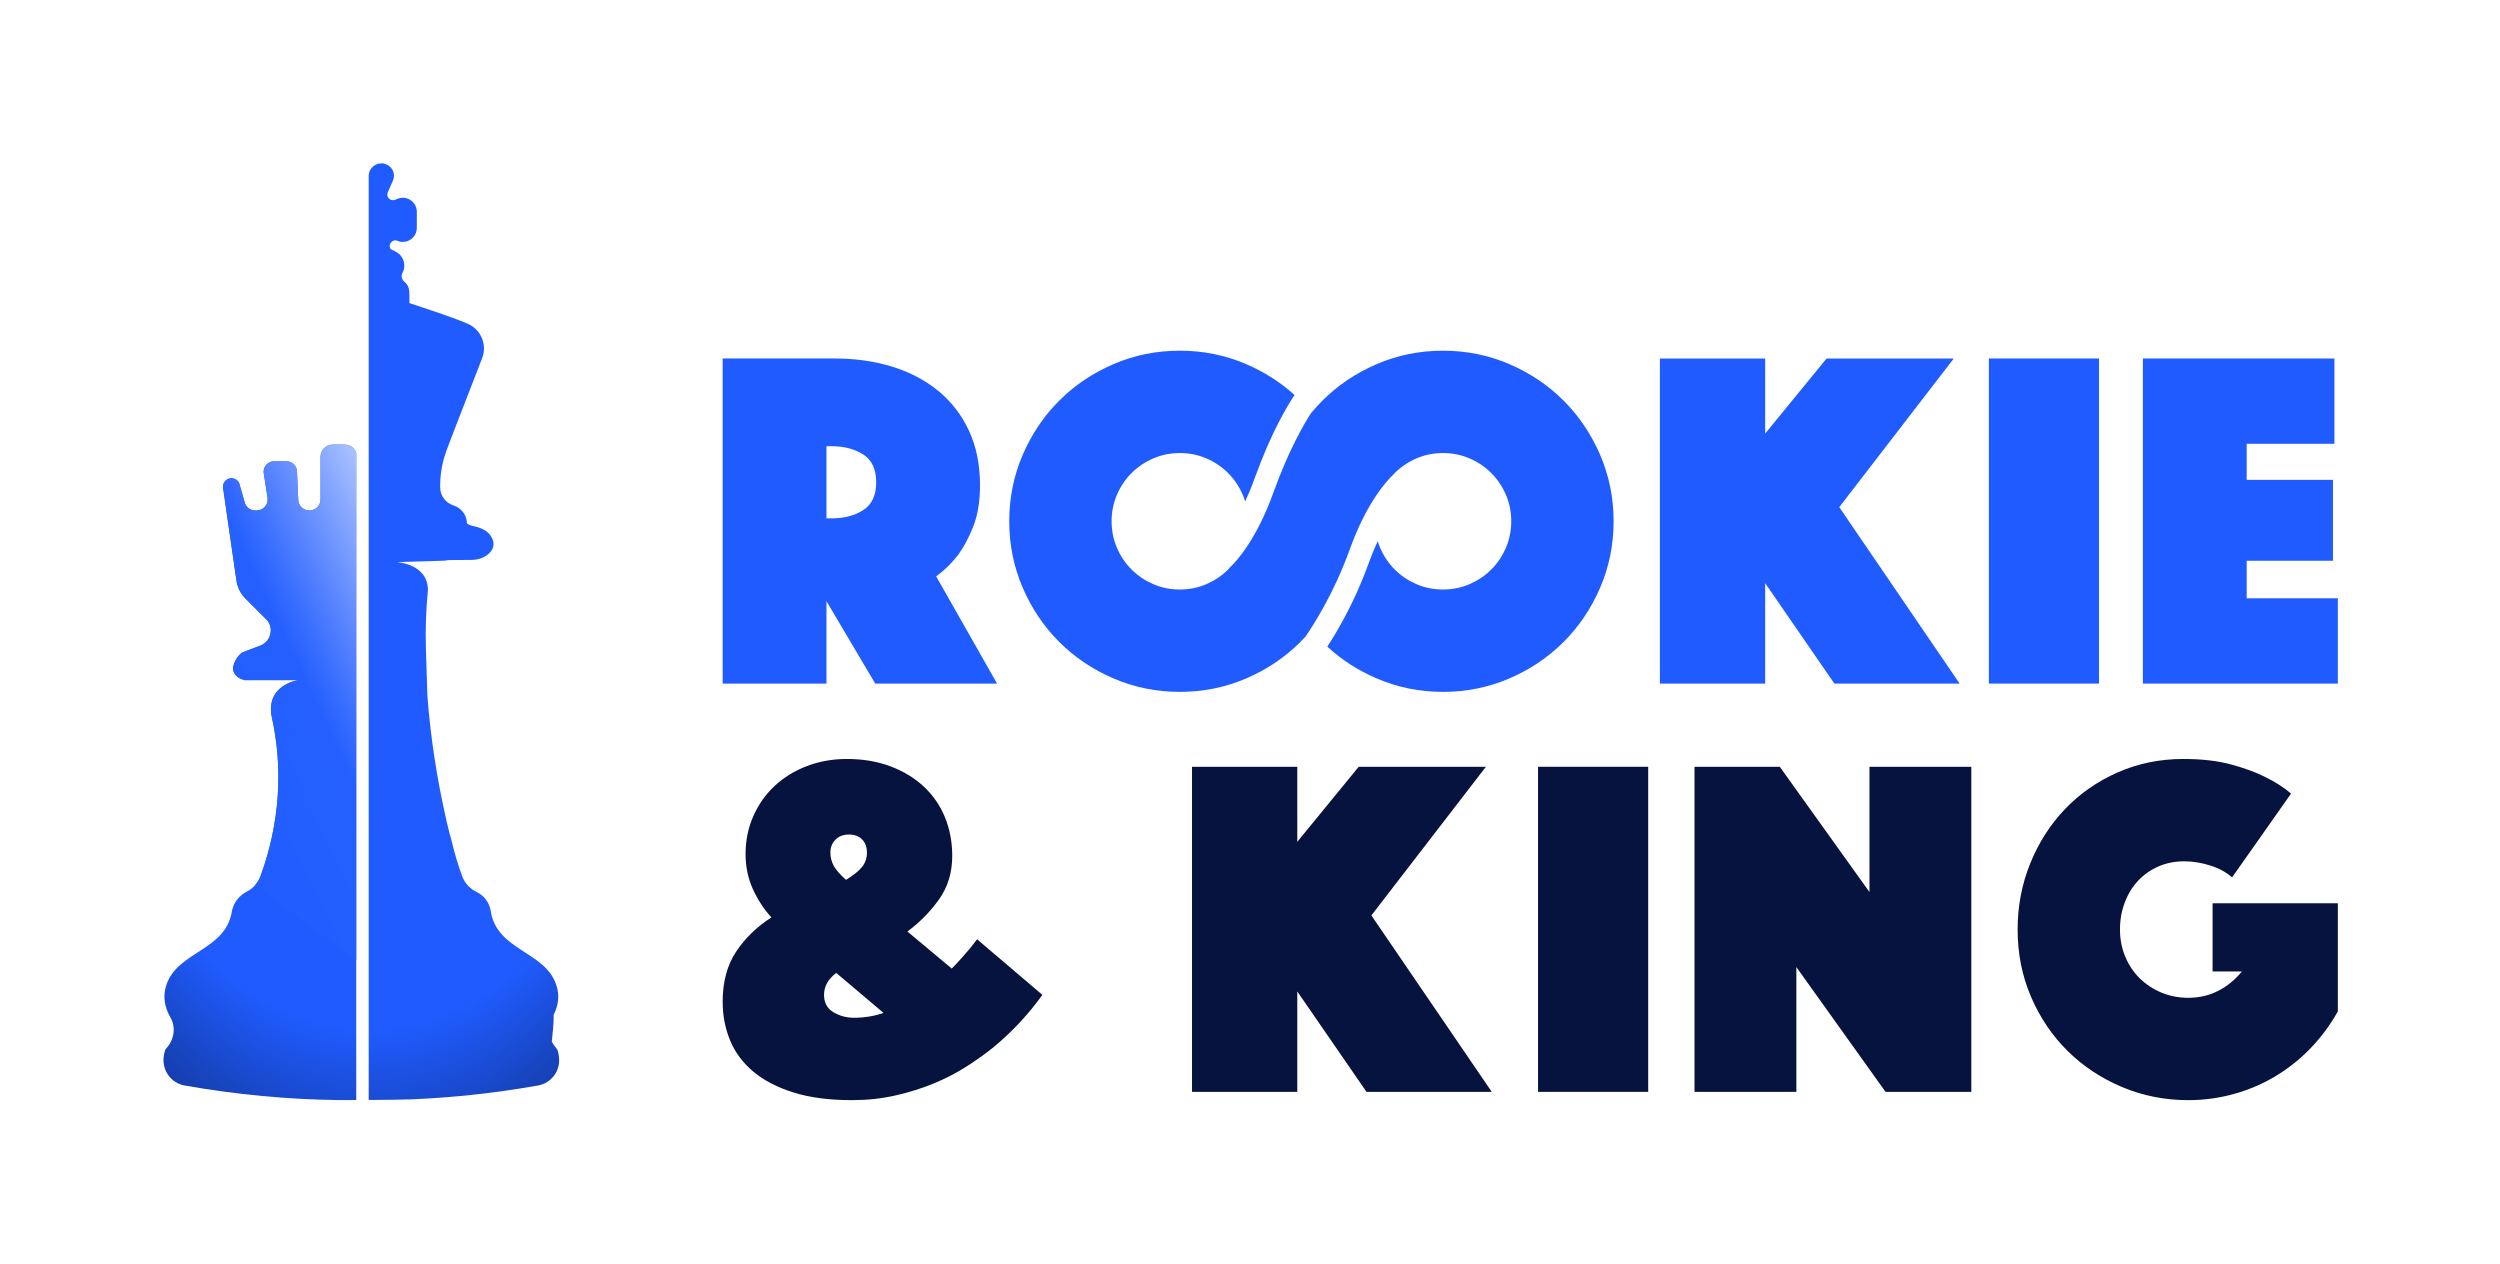
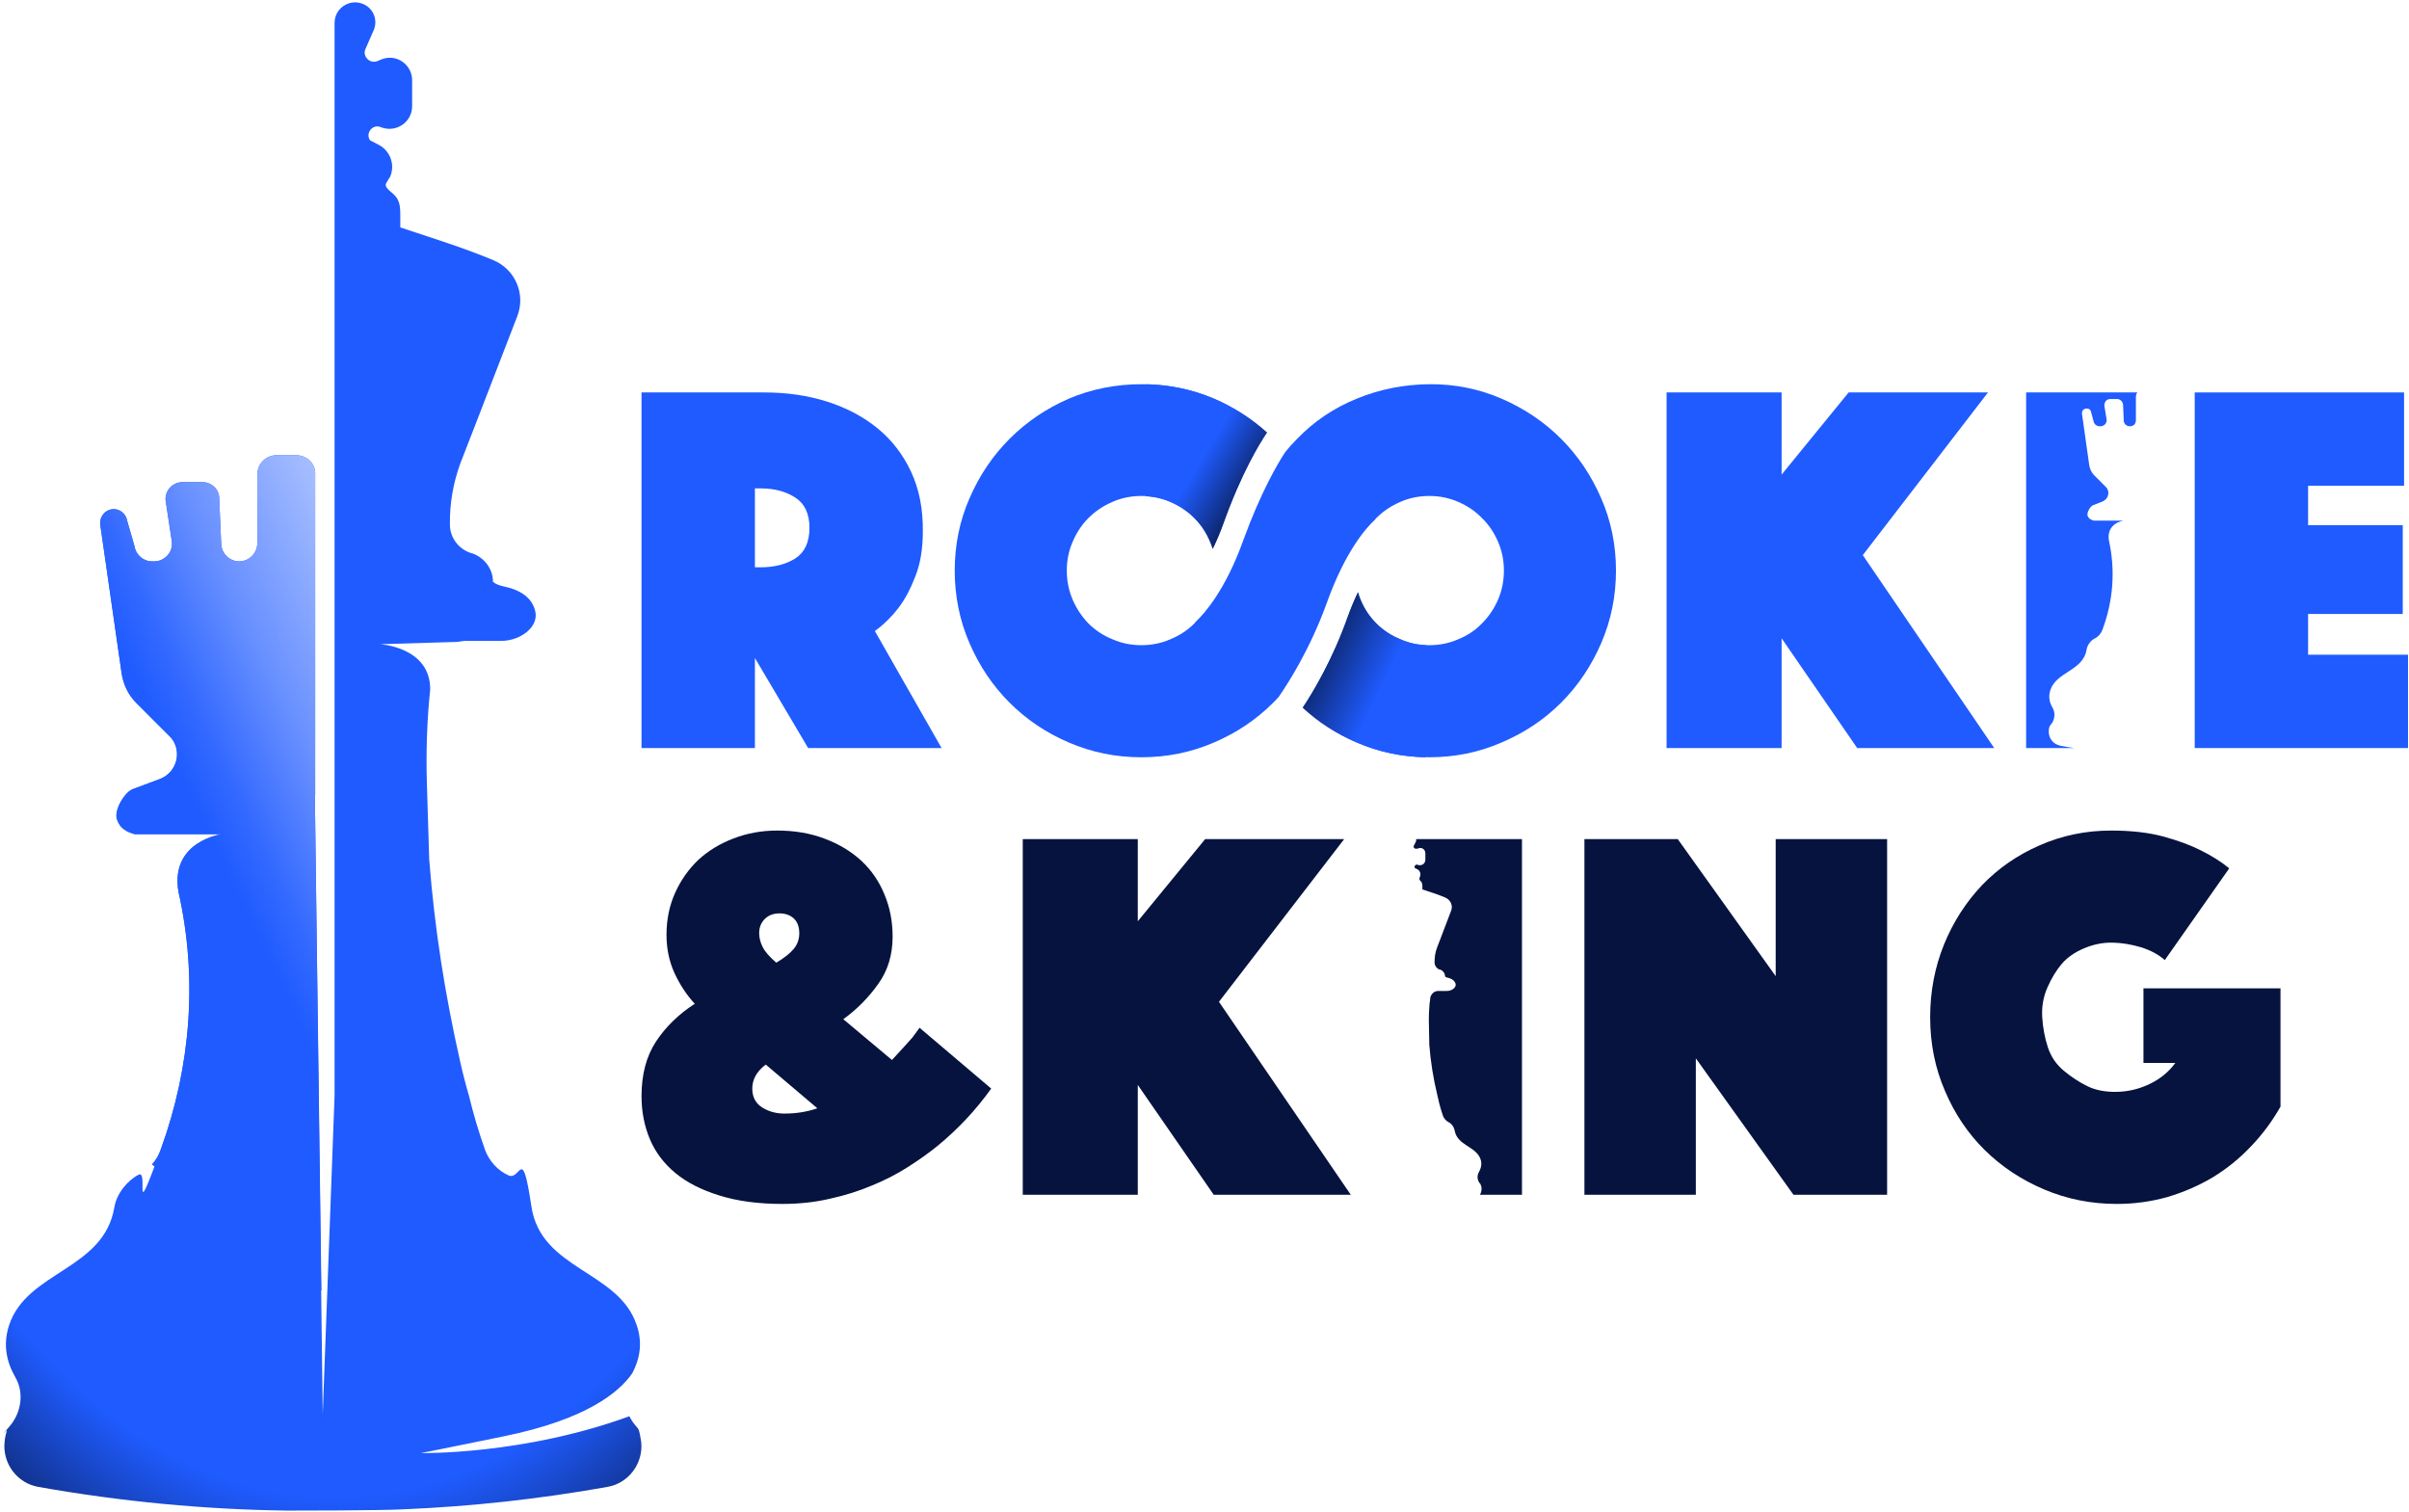
- <svg xmlns="http://www.w3.org/2000/svg" viewBox="0 0 649.295 327.540" width="649" height="328">
+ <svg xmlns="http://www.w3.org/2000/svg" xmlns:xlink="http://www.w3.org/1999/xlink" viewBox="173 279 733 460" width="733" height="460">
  <defs>
-     <clipPath id="cL">
-       <rect x="0" y="0" width="268.75" height="1080" />
-     </clipPath>
-     <clipPath id="cR">
-       <rect x="274.85" y="0" width="800" height="1080" />
-     </clipPath>
-     <radialGradient id="gA" gradientUnits="userSpaceOnUse" cx="0" cy="0" fx="0" fy="0" r="347.095" gradientTransform="matrix(0.720926, 0, 0, 1.279074, 275.198, 408.8786)">
-       <stop offset="0" stop-color="#1F5BFF" />
-       <stop offset="0.656" stop-color="#1F5BFF" />
-       <stop offset="0.664" stop-color="#1F5BFE" />
-       <stop offset="0.68" stop-color="#1E58F6" />
-       <stop offset="0.695" stop-color="#1D55EE" />
-       <stop offset="0.711" stop-color="#1C52E5" />
-       <stop offset="0.727" stop-color="#1B4FDD" />
-       <stop offset="0.742" stop-color="#1A4CD5" />
-       <stop offset="0.758" stop-color="#1949CC" />
-       <stop offset="0.773" stop-color="#1846C4" />
-       <stop offset="0.789" stop-color="#1743BC" />
-       <stop offset="0.805" stop-color="#1640B4" />
-       <stop offset="0.82" stop-color="#153DAC" />
-       <stop offset="0.836" stop-color="#143AA3" />
-       <stop offset="0.852" stop-color="#13379B" />
-       <stop offset="0.867" stop-color="#123493" />
-       <stop offset="0.883" stop-color="#11328B" />
-       <stop offset="0.898" stop-color="#102E82" />
-       <stop offset="1" stop-color="#0F2D7E" />
+     <radialGradient id="rk-radial-gradient" cx="-409.5" cy="407.3" fx="-409.5" fy="407.3" r="171.9" gradientTransform="translate(0 -315.3) scale(1 1.8)" gradientUnits="userSpaceOnUse">
+       <stop offset=".7" stop-color="#1f5bff" />
+       <stop offset=".9" stop-color="#000" />
    </radialGradient>
-     <linearGradient id="gH" gradientUnits="userSpaceOnUse" x1="0.271" y1="0" x2="1.601" y2="0" gradientTransform="matrix(-115.6908, 55.3304, -55.3304, -115.6908, 348.7944, 500.1782)">
-       <stop offset="0" stop-color="#B3C7FF" />
-       <stop offset="0.004" stop-color="#B1C6FF" />
-       <stop offset="0.043" stop-color="#A3BCFF" />
-       <stop offset="0.082" stop-color="#95B2FF" />
-       <stop offset="0.121" stop-color="#87A7FF" />
-       <stop offset="0.16" stop-color="#7A9EFF" />
-       <stop offset="0.199" stop-color="#6D94FF" />
-       <stop offset="0.238" stop-color="#608AFF" />
-       <stop offset="0.277" stop-color="#5381FF" />
-       <stop offset="0.316" stop-color="#4778FF" />
-       <stop offset="0.355" stop-color="#3B6FFF" />
-       <stop offset="0.395" stop-color="#3067FF" />
-       <stop offset="0.434" stop-color="#2560FF" />
-       <stop offset="1" stop-color="#1F5BFF" />
+     <linearGradient id="rk-linear-gradient" x1="-592.2" y1="-147.7" x2="-550.5" y2="-127.8" gradientUnits="userSpaceOnUse">
+       <stop offset="0" stop-color="#000" />
+       <stop offset=".8" stop-color="#1f5bff" />
    </linearGradient>
+     <radialGradient id="rk-radial-gradient3" cx="275.2" cy="408.9" fx="275.2" fy="408.9" r="250.2" gradientTransform="translate(0 -316.6) scale(1 1.8)" xlink:href="#rk-radial-gradient" />
+     <linearGradient id="rk-linear-gradient2" x1="348.8" y1="500.2" x2="233.1" y2="555.5" gradientUnits="userSpaceOnUse">
+       <stop offset="0" stop-color="#fff" />
+       <stop offset=".2" stop-color="#bbcdff" />
+       <stop offset=".6" stop-color="#6890ff" />
+       <stop offset=".8" stop-color="#3369ff" />
+       <stop offset=".9" stop-color="#1f5bff" />
+     </linearGradient>
+     <linearGradient id="rk-linear-gradient3" x1="561" y1="470.2" x2="602.8" y2="490.1" xlink:href="#rk-linear-gradient" />
+     <linearGradient id="rk-linear-gradient4" x1="562.7" y1="435.2" x2="531.5" y2="416.4" xlink:href="#rk-linear-gradient" />
  </defs>
-   <g transform="translate(42.118 42.118) scale(0.530171) translate(-173.678 -279.693)">
-     <g clip-path="url(#cL)">
-       <path d="M 274.820 285.953 L 274.820 612.430 L 271.246 709.320 L 268.797 520.938 C 268.840 520.938 268.879 520.934 268.922 520.934 L 268.922 476.559 L 269.055 423.426 C 269.062 420.145 266.402 417.477 263.121 417.477 L 257.199 417.477 C 253.922 417.477 251.266 420.133 251.266 423.410 L 251.266 444.297 C 251.266 447.316 248.816 449.766 245.797 449.766 C 242.836 449.766 240.414 447.406 240.332 444.449 L 239.730 430.637 C 239.652 427.867 237.387 425.660 234.617 425.660 L 228.492 425.660 C 225.480 425.660 223.117 428.254 223.402 431.254 L 225.352 443.785 C 225.652 446.992 223.129 449.766 219.906 449.766 L 219.316 449.766 C 216.605 449.766 214.305 447.777 213.906 445.094 L 211.727 437.488 C 211.430 435.453 209.684 433.945 207.625 433.945 C 205.129 433.945 203.195 436.137 203.512 438.617 L 210.027 483.809 C 210.465 487.238 212.027 490.430 214.477 492.879 L 225.109 503.512 C 228.551 507.703 226.777 514.047 221.703 515.965 L 213.406 519.105 C 210.824 520.082 207.641 525.711 208.551 528.332 C 209.508 531.074 211.605 532.129 213.996 532.848 L 240.520 532.848 C 240.520 532.848 224.695 534.898 227.258 550.297 C 227.262 550.312 227.262 550.328 227.266 550.344 C 233.168 576.500 231.145 603.355 221.988 628.531 C 220.766 631.887 218.430 634.789 215.238 636.398 C 211.344 638.367 208.496 642.020 207.789 646.324 C 204.645 665.371 181.305 665.676 175.770 682.078 C 173.754 688.059 175.031 693.375 177.738 698.113 C 180.520 702.977 179.527 708.945 175.797 713.117 C 175.469 713.484 175.230 713.848 175.109 714.199 C 174.773 715.172 174.543 716.355 174.402 717.648 C 173.680 724.230 178.160 730.281 184.680 731.438 C 209.898 735.898 235.109 738.277 260.324 738.582 L 260.383 738.582 C 262.812 738.609 288.953 738.508 296.020 738.211 L 296.051 738.211 L 296.051 738.207 C 316.633 737.336 337.215 735.082 357.801 731.438 C 364.324 730.285 368.812 724.242 368.090 717.656 C 367.949 716.359 367.719 715.176 367.383 714.199 C 367.262 713.848 367.023 713.484 366.699 713.121 C 365.824 712.141 365.105 711.059 364.543 709.922 C 365.000 705.400 365.600 700.600 365.450 696.810 C 367.660 692.402 368.555 687.516 366.719 682.078 C 361.160 665.598 337.637 665.367 334.664 646.066 C 334.031 641.961 331.484 638.434 327.734 636.641 C 324.441 635.066 321.879 632.277 320.625 628.855 C 318.645 623.449 316.992 617.969 315.680 612.430 L 315.699 612.430 C 314.730 608.996 313.816 605.531 312.996 601.945 C 308.375 581.609 305.168 561.316 303.598 540.488 L 302.883 517.684 C 302.574 507.906 302.957 498.406 303.863 488.719 C 303.863 475.836 288.562 475.027 288.562 475.027 L 312.051 474.348 C 312.789 474.160 313.555 474.051 314.344 474.047 L 314.426 474.043 L 325.434 473.957 C 331.617 473.906 337.191 469.484 335.805 464.668 C 334.758 461.035 331.820 458.996 328.223 457.930 C 326.715 457.484 324.062 457.141 322.980 456.039 C 322.906 452.148 320.430 448.711 316.762 447.414 L 316.094 447.180 C 312.434 445.883 309.938 442.457 309.871 438.574 C 309.762 432.195 310.871 425.859 313.145 419.898 L 317.258 409.094 L 330.383 375.242 L 330.430 375.125 C 333.004 368.465 329.805 360.977 323.227 358.215 C 313.926 354.301 304.105 351.340 294.812 348.156 C 294.688 343.020 295.355 340.191 292.309 337.652 C 291.059 336.609 290.625 334.887 291.344 333.426 L 291.449 333.215 L 291.469 333.180 C 293.363 329.523 291.922 324.984 288.266 323.090 L 285.633 321.727 C 284.094 319.484 286.422 316.617 288.934 317.660 C 293.453 319.531 298.426 316.211 298.426 311.320 L 298.426 303.426 C 298.426 298.566 293.512 295.246 289.004 297.059 L 287.770 297.555 C 285.469 298.477 283.211 296.145 284.211 293.875 L 286.723 288.164 C 288.016 285.230 286.770 281.801 283.898 280.375 L 283.852 280.352 C 282.941 279.902 281.996 279.691 281.074 279.691 C 277.793 279.691 274.820 282.332 274.820 285.953" fill="url(#gA)" />
-       <path d="M 257.199 417.477 C 253.922 417.477 251.266 420.133 251.266 423.41 L 251.266 444.297 C 251.266 447.316 248.816 449.766 245.797 449.766 C 242.836 449.766 240.414 447.406 240.332 444.449 L 239.73 430.637 C 239.652 427.867 237.387 425.66 234.617 425.66 L 228.492 425.66 C 225.48 425.66 223.117 428.254 223.402 431.254 L 225.352 443.785 C 225.652 446.992 223.129 449.766 219.906 449.766 L 219.316 449.766 C 216.605 449.766 214.305 447.777 213.906 445.094 L 211.727 437.488 C 211.43 435.453 209.684 433.945 207.625 433.945 C 205.129 433.945 203.195 436.137 203.512 438.617 L 210.027 483.809 C 210.465 487.238 212.027 490.43 214.477 492.879 L 225.109 503.512 C 228.551 507.703 226.777 514.047 221.703 515.965 L 213.406 519.105 C 210.824 520.082 207.641 525.711 208.551 528.332 C 209.508 531.074 211.605 532.129 213.996 532.848 L 240.52 532.848 C 240.52 532.848 224.695 534.898 227.258 550.297 C 227.262 550.312 227.262 550.328 227.266 550.344 C 233.168 576.5 231.145 603.355 221.988 628.531 C 221.352 630.277 220.406 631.898 219.199 633.281 L 270.758 671.699 L 268.797 520.938 C 268.84 520.938 268.879 520.934 268.922 520.934 L 268.922 476.559 L 269.055 423.426 C 269.062 420.145 266.402 417.477 263.121 417.477 Z M 257.199 417.477 " fill="url(#gH)" />
-     </g>
-     <g clip-path="url(#cR)">
-       <path d="M 274.820 285.953 L 274.820 612.430 L 271.246 709.320 L 268.797 520.938 C 268.840 520.938 268.879 520.934 268.922 520.934 L 268.922 476.559 L 269.055 423.426 C 269.062 420.145 266.402 417.477 263.121 417.477 L 257.199 417.477 C 253.922 417.477 251.266 420.133 251.266 423.410 L 251.266 444.297 C 251.266 447.316 248.816 449.766 245.797 449.766 C 242.836 449.766 240.414 447.406 240.332 444.449 L 239.730 430.637 C 239.652 427.867 237.387 425.660 234.617 425.660 L 228.492 425.660 C 225.480 425.660 223.117 428.254 223.402 431.254 L 225.352 443.785 C 225.652 446.992 223.129 449.766 219.906 449.766 L 219.316 449.766 C 216.605 449.766 214.305 447.777 213.906 445.094 L 211.727 437.488 C 211.430 435.453 209.684 433.945 207.625 433.945 C 205.129 433.945 203.195 436.137 203.512 438.617 L 210.027 483.809 C 210.465 487.238 212.027 490.430 214.477 492.879 L 225.109 503.512 C 228.551 507.703 226.777 514.047 221.703 515.965 L 213.406 519.105 C 210.824 520.082 207.641 525.711 208.551 528.332 C 209.508 531.074 211.605 532.129 213.996 532.848 L 240.520 532.848 C 240.520 532.848 224.695 534.898 227.258 550.297 C 227.262 550.312 227.262 550.328 227.266 550.344 C 233.168 576.500 231.145 603.355 221.988 628.531 C 220.766 631.887 218.430 634.789 215.238 636.398 C 211.344 638.367 208.496 642.020 207.789 646.324 C 204.645 665.371 181.305 665.676 175.770 682.078 C 173.754 688.059 175.031 693.375 177.738 698.113 C 180.520 702.977 179.527 708.945 175.797 713.117 C 175.469 713.484 175.230 713.848 175.109 714.199 C 174.773 715.172 174.543 716.355 174.402 717.648 C 173.680 724.230 178.160 730.281 184.680 731.438 C 209.898 735.898 235.109 738.277 260.324 738.582 L 260.383 738.582 C 262.812 738.609 288.953 738.508 296.020 738.211 L 296.051 738.211 L 296.051 738.207 C 316.633 737.336 337.215 735.082 357.801 731.438 C 364.324 730.285 368.812 724.242 368.090 717.656 C 367.949 716.359 367.719 715.176 367.383 714.199 C 367.262 713.848 367.023 713.484 366.699 713.121 C 365.824 712.141 365.105 711.059 364.543 709.922 C 365.000 705.400 365.600 700.600 365.450 696.810 C 367.660 692.402 368.555 687.516 366.719 682.078 C 361.160 665.598 337.637 665.367 334.664 646.066 C 334.031 641.961 331.484 638.434 327.734 636.641 C 324.441 635.066 321.879 632.277 320.625 628.855 C 318.645 623.449 316.992 617.969 315.680 612.430 L 315.699 612.430 C 314.730 608.996 313.816 605.531 312.996 601.945 C 308.375 581.609 305.168 561.316 303.598 540.488 L 302.883 517.684 C 302.574 507.906 302.957 498.406 303.863 488.719 C 303.863 475.836 288.562 475.027 288.562 475.027 L 312.051 474.348 C 312.789 474.160 313.555 474.051 314.344 474.047 L 314.426 474.043 L 325.434 473.957 C 331.617 473.906 337.191 469.484 335.805 464.668 C 334.758 461.035 331.820 458.996 328.223 457.930 C 326.715 457.484 324.062 457.141 322.980 456.039 C 322.906 452.148 320.430 448.711 316.762 447.414 L 316.094 447.180 C 312.434 445.883 309.938 442.457 309.871 438.574 C 309.762 432.195 310.871 425.859 313.145 419.898 L 317.258 409.094 L 330.383 375.242 L 330.430 375.125 C 333.004 368.465 329.805 360.977 323.227 358.215 C 313.926 354.301 304.105 351.340 294.812 348.156 C 294.688 343.020 295.355 340.191 292.309 337.652 C 291.059 336.609 290.625 334.887 291.344 333.426 L 291.449 333.215 L 291.469 333.180 C 293.363 329.523 291.922 324.984 288.266 323.090 L 285.633 321.727 C 284.094 319.484 286.422 316.617 288.934 317.660 C 293.453 319.531 298.426 316.211 298.426 311.320 L 298.426 303.426 C 298.426 298.566 293.512 295.246 289.004 297.059 L 287.770 297.555 C 285.469 298.477 283.211 296.145 284.211 293.875 L 286.723 288.164 C 288.016 285.230 286.770 281.801 283.898 280.375 L 283.852 280.352 C 282.941 279.902 281.996 279.691 281.074 279.691 C 277.793 279.691 274.820 282.332 274.820 285.953" fill="url(#gA)" />
-     </g>
+   <g id="mark">
+     <path fill="url(#rk-radial-gradient3)" d="M368.1,717.7c-.2-1.3-.4-2.5-.7-3.5-.1-.4-.4-.7-.7-1.1-.9-1-1.6-2-2.2-3.2-32.3,11.8-63.4,11.2-63.4,11.2,0,0,8.7-1.7,25.2-5.1,25.1-5.1,35.1-13.4,39.1-19.2,2.3-4.4,3.2-9.3,1.3-14.7-5.5-16.5-29.1-16.7-32-36s-3.2-7.7-7-9.5c-3.3-1.5-5.8-4.3-7.1-7.7q-2.9-8.2-4.9-16.5h0c-1-3.4-1.9-6.9-2.7-10.5-4.6-20.3-7.8-40.6-9.4-61.4l-.7-22.8c-.3-9.8,0-19.3,1-29,0-12.9-15.3-13.7-15.3-13.7l23.5-.7c.7-.1,1.5-.2,2.2-.3h.1s11,0,11,0c6.2,0,11.8-4.5,10.4-9.3-1-3.7-4-5.7-7.6-6.8-1.5-.4-4.1-.8-5.2-1.9,0-3.9-2.6-7.3-6.2-8.6l-.7-.2c-3.7-1.3-6.2-4.7-6.2-8.6-.1-6.4,1-12.7,3.2-18.7l4.2-10.8,13.1-33.9h0c2.6-6.7-.6-14.2-7.2-17-9.3-3.9-19.1-6.9-28.4-10-.1-5.2.6-8-2.5-10.5s-1.7-2.8-1-4.3v-.2c.1,0,.2,0,.2,0,1.9-3.7.4-8.2-3.2-10.1l-2.7-1.4c-1.5-2.2.8-5.1,3.3-4,4.6,1.8,9.5-1.5,9.5-6.4v-7.9c0-4.8-4.9-8.2-9.4-6.3l-1.2.5c-2.3.9-4.6-1.5-3.6-3.7l2.5-5.7c1.3-3,0-6.4-2.8-7.8h0c-4.2-2.1-9.1.9-9.1,5.6v326.4l-3.6,96.9-2.4-188.4s0,0,.1,0v-97.5c.2-3.3-2.5-5.9-5.8-5.9h-5.9c-3.3,0-5.9,2.6-5.9,5.9v20.9c0,3-2.5,5.5-5.5,5.5h0c-3,0-5.4-2.4-5.5-5.4l-.6-13.8c0-2.7-2.3-4.9-5.1-4.9h-6.1c-3,0-5.4,2.6-5.1,5.6l1.9,12.5c.4,3.2-2.2,6-5.4,6h-.6c-2.7,0-5-2-5.4-4.7l-2.2-7.6c-.3-2-2-3.6-4.1-3.6h0c-2.5,0-4.4,2.2-4.1,4.7l6.5,45.2c.5,3.4,2,6.6,4.5,9.1l10.6,10.6c3.4,4.2,1.7,10.5-3.4,12.5l-8.3,3.1c-2.6,1-5.8,6.6-4.8,9.2.9,2.8,3,3.8,5.4,4.5h26.5s-15.8,2.1-13.2,17.5c0,0,0,0,0,0,5.9,26.2,3.8,53.1-5.3,78.2s-3.6,6.3-6.8,7.9-6.7,5.6-7.4,9.9c-3.2,19.1-26.5,19.4-32,35.8-2,6-.8,11.3,1.9,16s1.8,10.8-1.9,15-.6.7-.7,1.1c-.3,1-.6,2.2-.7,3.5-.7,6.5,3.8,12.6,10.3,13.7q37.8,6.7,75.6,7.2h0s0,0,0,0c2.5,0,28.7,0,35.7-.4h0q30.9-1.3,61.8-6.8C364.3,730.3,368.8,724.2,368.1,717.7Z" />
+     <path fill="url(#rk-linear-gradient2)" d="M210,483.8c.5,3.4,2,6.6,4.5,9.1l10.6,10.6c3.4,4.2,1.7,10.5-3.4,12.5l-8.3,3.1c-2.6,1-5.8,6.6-4.8,9.2.9,2.8,3,3.8,5.4,4.5h26.5s-15.8,2.1-13.2,17.5c0,0,0,0,0,0,5.9,26.2,3.8,53.1-5.3,78.2-.6,1.8-1.6,3.4-2.8,4.8l51.6,38.4-2-150.8s0,0,.1,0v-97.5c.2-3.3-2.5-5.9-5.8-5.9h-5.9c-3.3,0-5.9,2.6-5.9,5.9v20.9c0,3-2.5,5.5-5.5,5.5s-5.4-2.4-5.5-5.4l-.6-13.8c0-2.7-2.3-4.9-5.1-4.9h-6.1c-3,0-5.4,2.6-5.1,5.6l1.9,12.5c.4,3.2-2.2,6-5.4,6h-.6c-2.7,0-5-2-5.4-4.7l-2.2-7.6c-.3-2-2-3.6-4.1-3.6s-4.4,2.2-4.1,4.7L210,483.8Z" />
  </g>
-   <g transform="translate(187.690 90.778) scale(1) translate(-356.016 -673.738)">
-     <path d="M 382.977 717.281 L 384.371 717.281 C 387.578 717.281 390.297 716.566 392.535 715.129 C 394.77 713.695 395.891 711.293 395.891 707.914 C 395.891 704.543 394.77 702.137 392.535 700.699 C 390.297 699.266 387.578 698.547 384.371 698.547 L 382.977 698.547 Z M 356.016 675.762 L 385.129 675.762 C 390.531 675.762 395.531 676.48 400.129 677.914 C 404.73 679.352 408.715 681.461 412.094 684.246 C 415.465 687.027 418.105 690.469 420.004 694.559 C 421.902 698.656 422.852 703.359 422.852 708.676 C 422.852 712.895 422.262 716.48 421.082 719.434 C 419.898 722.387 418.59 724.836 417.156 726.773 C 415.465 728.973 413.57 730.828 411.461 732.344 L 427.281 760.191 L 395.637 760.191 L 382.977 738.801 L 382.977 760.191 L 356.016 760.191 Z M 356.016 675.762 " fill="#1F5BFF" />
-     <path d="M 599.43 675.766 L 626.773 675.766 L 626.773 695.258 L 642.719 675.766 L 675.758 675.766 L 646.012 714.371 L 677.277 760.195 L 644.746 760.195 L 626.773 734.117 L 626.773 760.195 L 599.43 760.195 Z M 599.43 675.766 " fill="#1F5BFF" />
-     <path d="M 684.871 675.766 L 713.48 675.766 L 713.48 760.195 L 684.871 760.195 Z M 684.871 675.766 " fill="#1F5BFF" />
-     <path d="M 724.871 675.766 L 774.617 675.766 L 774.617 697.914 L 751.832 697.914 L 751.832 707.281 L 774.238 707.281 L 774.238 728.293 L 751.832 728.293 L 751.832 738.043 L 775.504 738.043 L 775.504 760.195 L 724.871 760.195 Z M 724.871 675.766 " fill="#1F5BFF" />
-     <path d="M 583.926 700.828 C 581.605 695.426 578.438 690.723 574.434 686.715 C 570.422 682.707 565.719 679.543 560.316 677.219 C 554.914 674.898 549.18 673.738 543.102 673.738 C 537.027 673.738 531.285 674.898 525.887 677.219 C 520.488 679.543 515.781 682.707 511.773 686.715 C 510.773 687.715 509.82 688.762 508.926 689.848 C 508.918 689.84 508.91 689.832 508.902 689.824 C 507.047 692.684 503.035 699.508 499.043 710.609 C 494.617 722.914 489.383 728.496 487.859 729.934 C 487.668 730.148 487.484 730.371 487.281 730.574 C 485.676 732.18 483.801 733.441 481.648 734.371 C 479.496 735.301 477.195 735.762 474.75 735.762 C 472.301 735.762 470.004 735.301 467.852 734.371 C 465.699 733.441 463.82 732.18 462.219 730.574 C 460.613 728.973 459.348 727.094 458.422 724.941 C 457.492 722.789 457.027 720.488 457.027 718.043 C 457.027 715.594 457.492 713.297 458.422 711.141 C 459.348 708.992 460.613 707.113 462.219 705.512 C 463.82 703.906 465.699 702.641 467.852 701.715 C 470.004 700.785 472.301 700.32 474.75 700.32 C 477.195 700.32 479.496 700.785 481.648 701.715 C 483.801 702.641 485.676 703.906 487.281 705.512 C 488.883 707.113 490.148 708.992 491.078 711.141 C 491.324 711.715 491.535 712.301 491.715 712.895 C 492.539 711.113 493.363 709.148 494.16 706.934 C 498.496 694.887 502.773 687.879 504.539 685.25 C 500.879 681.926 496.688 679.25 491.965 677.219 C 486.562 674.898 480.824 673.738 474.75 673.738 C 468.672 673.738 462.934 674.898 457.535 677.219 C 452.133 679.543 447.43 682.707 443.422 686.715 C 439.41 690.723 436.246 695.426 433.926 700.828 C 431.605 706.227 430.445 711.965 430.445 718.043 C 430.445 724.117 431.605 729.855 433.926 735.258 C 436.246 740.656 439.41 745.363 443.422 749.371 C 447.43 753.379 452.133 756.543 457.535 758.863 C 462.934 761.184 468.672 762.348 474.75 762.348 C 480.824 762.348 486.562 761.184 491.965 758.863 C 497.363 756.543 502.07 753.379 506.078 749.371 C 506.527 748.922 506.961 748.461 507.387 747.996 C 509.312 745.203 514.758 736.797 518.809 725.531 C 523.102 713.594 528.074 707.918 530.277 705.836 C 530.375 705.727 530.469 705.613 530.57 705.512 C 532.172 703.906 534.051 702.641 536.203 701.715 C 538.355 700.785 540.652 700.32 543.102 700.32 C 545.547 700.32 547.852 700.785 550 701.715 C 552.152 702.641 554.031 703.906 555.633 705.512 C 557.238 707.113 558.5 708.992 559.434 711.141 C 560.359 713.297 560.824 715.594 560.824 718.043 C 560.824 720.488 560.359 722.789 559.434 724.941 C 558.5 727.094 557.238 728.973 555.633 730.574 C 554.031 732.18 552.152 733.441 550 734.371 C 547.852 735.301 545.547 735.762 543.102 735.762 C 540.652 735.762 538.355 735.301 536.203 734.371 C 534.051 733.441 532.172 732.18 530.57 730.574 C 528.969 728.973 527.699 727.094 526.773 724.941 C 526.527 724.371 526.32 723.793 526.141 723.203 C 525.312 724.996 524.488 726.988 523.691 729.211 C 520.141 739.074 515.543 746.793 513.059 750.598 C 516.777 754.027 521.051 756.789 525.887 758.863 C 531.285 761.184 537.027 762.348 543.102 762.348 C 549.18 762.348 554.914 761.184 560.316 758.863 C 565.719 756.543 570.422 753.379 574.434 749.371 C 578.438 745.363 581.605 740.656 583.926 735.258 C 586.246 729.855 587.406 724.117 587.406 718.043 C 587.406 711.965 586.246 706.227 583.926 700.828 " fill="#1F5BFF" />
-     <path d="M 383.992 804.078 C 383.992 805.262 384.262 806.379 384.812 807.434 C 385.363 808.488 386.438 809.73 388.043 811.168 C 389.98 809.984 391.375 808.867 392.219 807.812 C 393.062 806.758 393.484 805.516 393.484 804.078 C 393.484 802.645 393.062 801.504 392.219 800.66 C 391.375 799.816 390.234 799.395 388.801 799.395 C 387.363 799.395 386.207 799.84 385.32 800.723 C 384.434 801.609 383.992 802.73 383.992 804.078 M 390.191 846.988 C 391.461 846.988 392.746 846.883 394.055 846.672 C 395.359 846.465 396.605 846.145 397.789 845.723 L 385.512 835.344 C 383.398 836.945 382.344 838.848 382.344 841.039 C 382.344 843.066 383.145 844.562 384.75 845.531 C 386.352 846.504 388.168 846.988 390.191 846.988 M 356.016 842.812 C 356.016 837.668 357.176 833.34 359.5 829.836 C 361.816 826.336 364.879 823.363 368.676 820.914 C 366.73 818.805 365.133 816.355 363.863 813.57 C 362.598 810.785 361.965 807.75 361.965 804.457 C 361.965 800.914 362.641 797.621 363.992 794.586 C 365.34 791.547 367.195 788.934 369.559 786.734 C 371.922 784.543 374.707 782.836 377.914 781.609 C 381.121 780.387 384.582 779.773 388.297 779.773 C 392.43 779.773 396.184 780.406 399.559 781.672 C 402.934 782.938 405.828 784.691 408.23 786.926 C 410.637 789.164 412.473 791.82 413.738 794.898 C 415.004 797.98 415.637 801.336 415.637 804.965 C 415.637 809.266 414.496 813.023 412.219 816.23 C 409.941 819.438 407.195 822.223 403.992 824.586 L 415.512 834.203 C 416.523 833.191 417.43 832.223 418.23 831.293 C 419.031 830.363 419.727 829.562 420.32 828.887 C 420.996 828.047 421.586 827.285 422.094 826.609 L 439.055 841.039 C 435.426 846.102 431.164 850.66 426.27 854.711 C 424.16 856.398 421.816 858.066 419.246 859.711 C 416.668 861.355 413.844 862.812 410.762 864.078 C 407.68 865.344 404.371 866.375 400.828 867.18 C 397.281 867.98 393.527 868.383 389.559 868.383 C 383.738 868.383 378.715 867.727 374.496 866.418 C 370.277 865.113 366.797 863.316 364.055 861.039 C 361.312 858.762 359.285 856.062 357.977 852.938 C 356.668 849.816 356.016 846.441 356.016 842.812 " fill="#06133F" />
-     <path d="M 477.914 781.801 L 505.254 781.801 L 505.254 801.293 L 521.203 781.801 L 554.242 781.801 L 524.496 820.406 L 555.762 866.23 L 523.23 866.23 L 505.254 840.152 L 505.254 866.23 L 477.914 866.23 Z M 477.914 781.801 " fill="#06133F" />
-     <path d="M 567.785 781.801 L 596.391 781.801 L 596.391 866.23 L 567.785 866.23 Z M 567.785 781.801 " fill="#06133F" />
-     <path d="M 608.418 781.801 L 630.566 781.801 L 653.859 814.332 L 653.859 781.801 L 680.312 781.801 L 680.312 866.23 L 658.035 866.23 L 634.871 833.824 L 634.871 866.23 L 608.418 866.23 Z M 608.418 781.801 " fill="#06133F" />
-     <path d="M 748.035 810.531 C 746.516 809.184 744.617 808.148 742.34 807.434 C 740.059 806.719 737.824 806.355 735.629 806.355 C 733.18 806.355 730.945 806.801 728.922 807.684 C 726.895 808.57 725.141 809.797 723.668 811.355 C 722.191 812.918 721.027 814.797 720.188 816.988 C 719.344 819.184 718.922 821.547 718.922 824.078 C 718.922 826.609 719.383 828.973 720.312 831.168 C 721.238 833.359 722.508 835.238 724.109 836.801 C 725.715 838.359 727.594 839.586 729.742 840.469 C 731.895 841.355 734.191 841.801 736.641 841.801 C 739.512 841.801 742.129 841.188 744.488 839.965 C 746.852 838.742 748.879 837.074 750.566 834.965 L 742.973 834.965 L 742.973 817.242 L 775.504 817.242 L 775.504 845.344 C 773.559 848.805 771.238 851.945 768.543 854.773 C 765.84 857.602 762.82 860.027 759.488 862.055 C 756.156 864.078 752.547 865.641 748.668 866.734 C 744.785 867.832 740.773 868.383 736.641 868.383 C 730.566 868.383 724.828 867.242 719.426 864.965 C 714.023 862.684 709.32 859.562 705.312 855.598 C 701.305 851.633 698.141 846.945 695.82 841.547 C 693.496 836.145 692.34 830.324 692.34 824.078 C 692.34 818.004 693.434 812.266 695.629 806.863 C 697.824 801.465 700.84 796.758 704.68 792.75 C 708.52 788.742 713.078 785.578 718.352 783.254 C 723.625 780.934 729.301 779.773 735.375 779.773 C 740.102 779.773 744.191 780.238 747.652 781.168 C 751.113 782.098 754.023 783.148 756.387 784.332 C 759.176 785.68 761.492 787.16 763.352 788.762 Z M 748.035 810.531 " fill="#06133F" />
+   <g id="wordmark">
+     <path fill="#1f5bff" d="M368.2,398.4h37.3q10.4,0,19.2,2.8t15.3,8.1,10.2,13.2,3.6,18.1q0,8.1-2.3,13.8-2.2,5.7-5,9.4-3.2,4.2-7.3,7.2l20.3,35.6h-40.6l-16.2-27.4v27.4h-34.5V398.4ZM402.7,451.6h1.8q6.2,0,10.5-2.7,4.3-2.8,4.3-9.3,0-6.4-4.3-9.2-4.3-2.8-10.5-2.8h-1.8V451.6Z" />
+     <path fill="#1f5bff" d="M680.1,398.4h35v25l20.4-25h42.4l-38.1,49.5,40,58.7h-41.7l-23-33.4v33.4h-35V398.4Z" />
+     <path fill="#1f5bff" d="M840.8,398.4h63.7v28.4h-29.2v12h28.8v27h-28.8v12.4h30.4v28.4h-64.9V398.4Z" />
+     <path fill="#06133f" d="M368.2,612.5q0-9.9,4.4-16.6t11.8-11.5q-3.7-4-6.2-9.4-2.4-5.3-2.4-11.6,0-6.9,2.6-12.7,2.6-5.8,7.1-10.1,4.6-4.2,10.7-6.5,6.2-2.4,13.3-2.4,8,0,14.5,2.5,6.4,2.4,11.1,6.7,4.6,4.3,7,10.2,2.5,5.9,2.5,12.9,0,8.3-4.4,14.4-4.4,6.2-10.6,10.7l14.8,12.4q1.9-2,3.5-3.8,1.5-1.7,2.7-3,1.3-1.7,2.2-3l21.8,18.5q-7,9.8-16.4,17.5-4.1,3.3-9,6.4-5,3.2-10.9,5.6-5.9,2.5-12.7,4-6.8,1.6-14.5,1.6-11.1,0-19.3-2.6-8.1-2.5-13.3-6.8-5.3-4.4-7.8-10.4Q368.2,619.5,368.2,612.5ZM412,617.8q2.4,0,4.9-.4,2.5-.4,4.8-1.2l-15.7-13.3q-4.1,3.1-4.1,7.3,0,3.9,3.1,5.8Q408.1,617.9,412,617.8ZM404,562.9q0,2.2,1.1,4.3,1,2,4.1,4.7,3.7-2.2,5.4-4.3,1.6-2,1.6-4.7,0-2.8-1.6-4.4-1.7-1.6-4.4-1.6-2.8,0-4.5,1.7Q404,560.3,404,562.9Z" />
+     <path fill="#06133f" d="M484.2,534.3h35v25l20.5-25h42.3l-38.1,49.5,40.1,58.7h-41.7l-23.1-33.4v33.4h-35V534.3Z" />
+     <path fill="#06133f" d="M655.1,534.3h28.4l29.8,41.7v-41.7h33.9v108.2h-28.5l-29.7-41.5v41.5h-33.9V534.3Z" />
+     <path fill="#06133f" d="M831.7,571.1q-3-2.6-7.3-3.9t-8.6-1.4-8.6,1.7-6.8,4.7-4.4,7.2-1.6,9.1,1.7,9.1,4.9,7.2,7.2,4.7,8.9,1.7,10-2.4,7.8-6.4h-9.7v-22.7h41.7v36q-3.8,6.7-9,12.1-5.2,5.5-11.6,9.4-6.4,3.8-13.8,6-7.5,2.1-15.4,2.1-11.7,0-22.1-4.4-10.4-4.4-18.1-12-7.7-7.6-12.1-18-4.5-10.4-4.5-22.4,0-11.7,4.2-22.1,4.2-10.3,11.6-18.1,7.4-7.7,17.5-12.1,10.2-4.5,21.8-4.5,9.1,0,15.8,1.8,6.6,1.8,11.2,4.1,5.3,2.6,8.9,5.6L831.7,571.1Z" />
+     <path fill="#1f5bff" d="M660.2,430.6q-4.5-10.4-12.2-18.1t-18.1-12.2-22-4.4-22.1,4.4-18.1,12.2q-1.9,1.9-3.6,4s0,0,0,0c-2.4,3.6-7.5,12.4-12.7,26.6-5.6,15.8-12.3,22.9-14.3,24.8-.2.2-.5.5-.7.8q-3.1,3.1-7.3,4.8-4.1,1.8-8.8,1.8-4.7,0-8.8-1.8-4.2-1.7-7.3-4.8-3-3.1-4.8-7.2-1.8-4.2-1.8-8.9,0-4.7,1.8-8.8,1.8-4.2,4.8-7.2,3.1-3.1,7.3-4.9,4.1-1.8,8.8-1.8,4.7,0,8.8,1.8,4.2,1.8,7.3,4.9,3,3,4.8,7.2c.3.7.6,1.5.8,2.2,1.1-2.3,2.2-4.8,3.2-7.6,5.5-15.4,11-24.4,13.3-27.8q-7.1-6.4-16.1-10.3-10.4-4.4-22.1-4.4-11.7,0-22.1,4.4-10.3,4.5-18,12.2-7.7,7.7-12.2,18.1-4.5,10.3-4.5,22,0,11.7,4.5,22.1,4.5,10.4,12.2,18.1,7.7,7.7,18,12.1,10.4,4.5,22.1,4.5,11.7,0,22.1-4.5,10.3-4.4,18-12.1c.6-.6,1.2-1.2,1.7-1.8,2.5-3.6,9.5-14.3,14.7-28.8,5.5-15.3,11.8-22.6,14.7-25.2,0-.2.2-.3.3-.4q3.1-3.1,7.3-4.9,4.1-1.8,8.8-1.8,4.7,0,8.8,1.8,4.2,1.8,7.2,4.9,3.1,3,4.9,7.2,1.8,4.1,1.8,8.8,0,4.7-1.8,8.9-1.8,4.1-4.9,7.2-3,3.1-7.2,4.8-4.1,1.8-8.8,1.8-4.7,0-8.8-1.8-4.2-1.7-7.3-4.8-3.1-3.1-4.8-7.2c-.3-.8-.6-1.5-.8-2.3-1.1,2.3-2.2,4.9-3.2,7.7-4.5,12.7-10.4,22.6-13.6,27.4q7.1,6.6,16.4,10.6,10.4,4.5,22.1,4.5,11.7,0,22-4.5,10.4-4.4,18.1-12.1,7.7-7.7,12.2-18.1,4.5-10.4,4.5-22.1Q664.7,440.9,660.2,430.6Z" />
+     <path fill="url(#rk-linear-gradient3)" d="M606.8,475.3c-2.7-.1-5.3-.7-7.7-1.8q-4.2-1.7-7.3-4.8t-4.8-7.2c-.3-.8-.6-1.5-.8-2.3-1.1,2.3-2.2,4.9-3.2,7.7-4.5,12.7-10.4,22.6-13.6,27.4q7.1,6.6,16.4,10.6,9.9,4.3,21,4.5V475.3Z" />
+     <path fill="url(#rk-linear-gradient4)" d="M521.6,430c2.6.1,5.2.7,7.5,1.7q4.2,1.8,7.3,4.9t4.8,7.2c.3.7.6,1.5.8,2.2,1.1-2.3,2.2-4.8,3.2-7.6,5.5-15.4,11-24.4,13.3-27.8q-7.1-6.4-16.1-10.3-9.9-4.2-20.8-4.4V430Z" />
+     <path fill="#06133f" d="M603.9,534.3c0,.2,0,.4,0,.6l-.7,1.4c-.3.5.3,1.1.9.9h.3c1.1-.6,2.3.2,2.3,1.4v2c0,1.2-1.2,2-2.4,1.5h0c-.6-.2-1.1.5-.8,1l.8.4c.9.5,1.1,1.5.7,2.4t0,0h0c-.2.4-.1.9.2,1.1.7.7.6,1.3.6,2.6,2.3.8,4.7,1.5,7,2.5,1.6.7,2.4,2.5,1.7,4.1h0s-3.2,8.4-3.2,8.4l-1,2.6c-.6,1.5-.8,3.1-.8,4.6,0,1,.6,1.8,1.5,2.2h.2c.9.3,1.5,1.2,1.5,2.1.3.3.9.4,1.3.5.9.3,1.6.8,1.9,1.7.3,1.1-1.1,2.2-2.6,2.2h-2.7s0,0,0,0c-1.2,0-2.1.9-2.4,2,0,.5-.1,1.1-.2,1.7-.2,2.3-.3,4.7-.2,7.1l.1,5.6c.4,5.1,1.2,10.1,2.4,15.1.2.9.4,1.7.6,2.6h0q.5,2,1.2,4c.3.8,1,1.5,1.8,1.9.9.5,1.5,1.4,1.7,2.4.8,4.7,6.5,4.8,7.9,8.8.5,1.5.1,2.8-.5,3.9-.7,1.2-.5,2.7.5,3.7,0,.1,0,.2.1.3.1.2.2.5.2.9,0,.7-.1,1.4-.5,2h12.8v-108.2H603.9Z" />
+     <path fill="#1f5bff" d="M789.5,398.4v108.2h14.7c-1.4-.2-2.8-.4-4.2-.7-2.3-.4-3.8-2.4-3.6-4.7,0-.5.1-.9.3-1.2,0-.1,0-.2.2-.4,1.3-1.4,1.6-3.5.7-5.2-1-1.6-1.4-3.4-.7-5.5,1.9-5.6,10-5.8,11-12.3.3-1.5,1.3-2.8,2.6-3.4,1.1-.6,1.9-1.6,2.3-2.8,3.2-8.7,3.9-17.9,1.9-26.9,0,0,0,0,0,0-.9-5.4,4.5-6.1,4.5-6.1h-9.1c-.8-.2-1.6-.6-1.9-1.5-.3-.9.8-2.9,1.7-3.2l2.8-1.1c1.8-.7,2.4-2.9,1.2-4.3l-3.7-3.7c-.8-.8-1.3-1.9-1.5-3.1l-2.2-15.6c-.1-.9.5-1.6,1.4-1.6s1.3.5,1.4,1.2l.7,2.6c.2,1,1,1.6,1.9,1.6h.2c1.1,0,2-.9,1.9-2l-.7-4.3c0-1.1.7-2,1.8-2h2.1c.9,0,1.7.8,1.8,1.7l.2,4.8c0,1,.8,1.8,1.9,1.8s1.8-.8,1.8-1.8v-7.2c0-.5.2-.9.4-1.3H789.5Z" />
  </g>
</svg>
